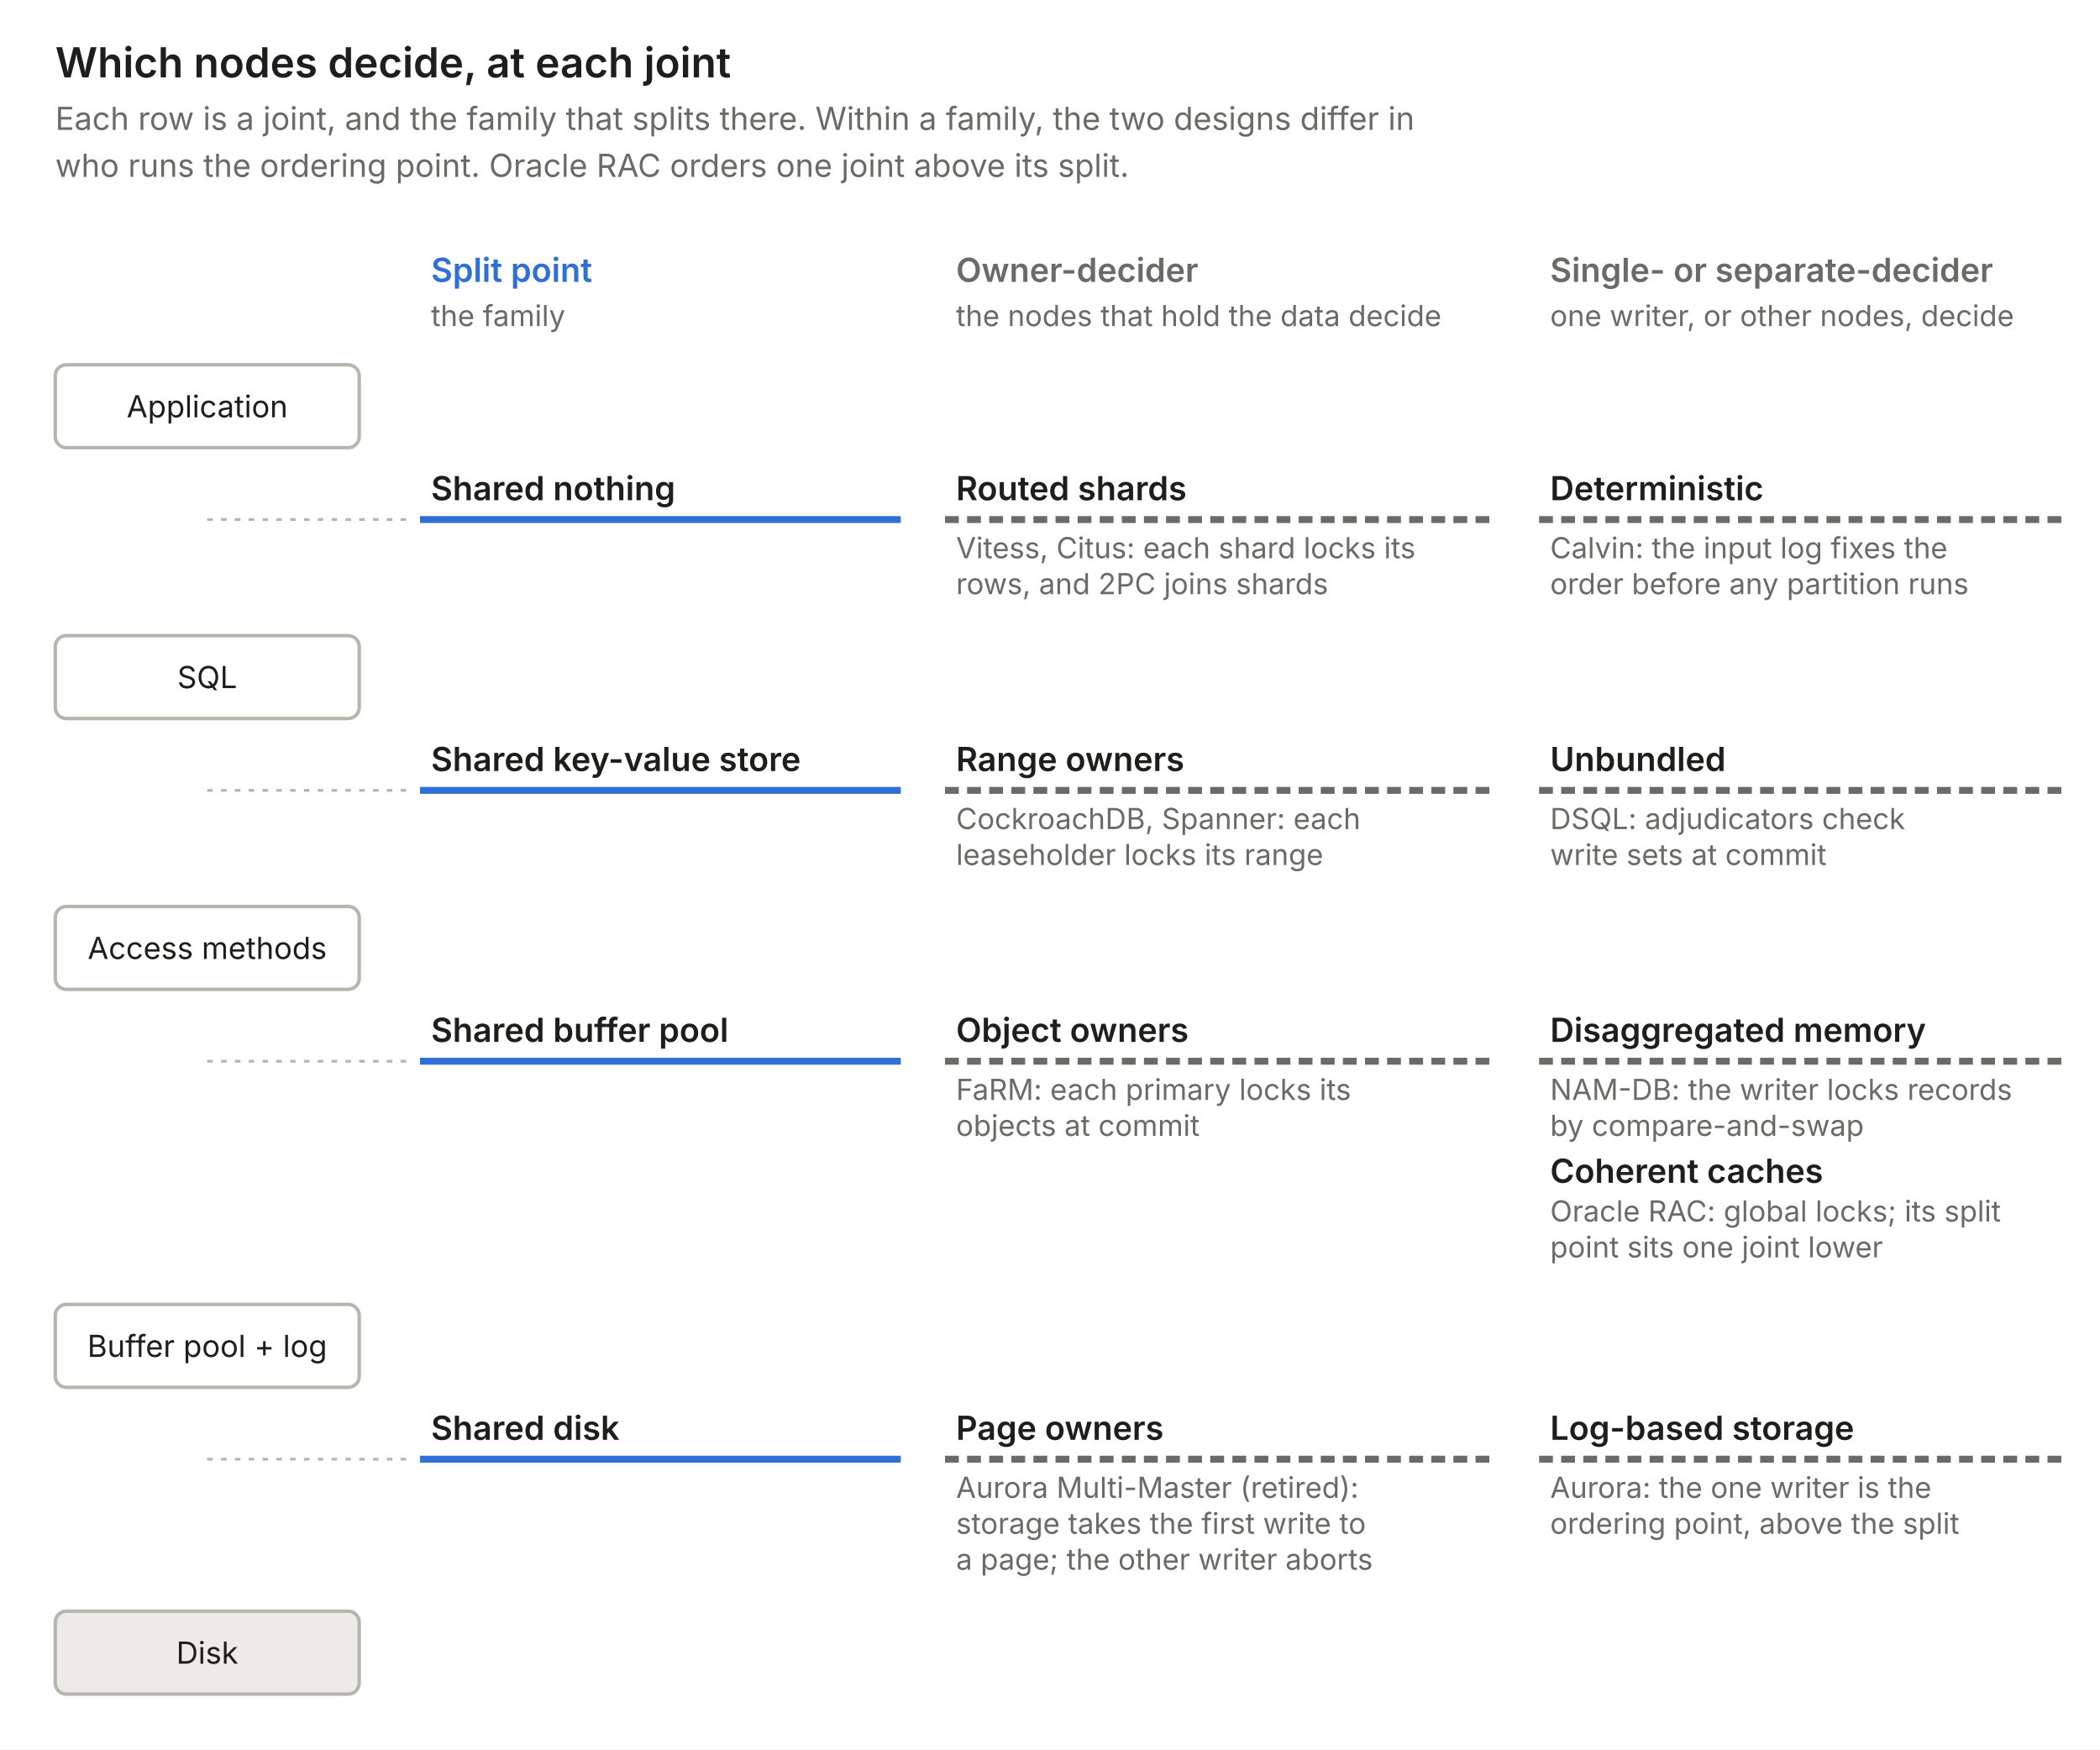
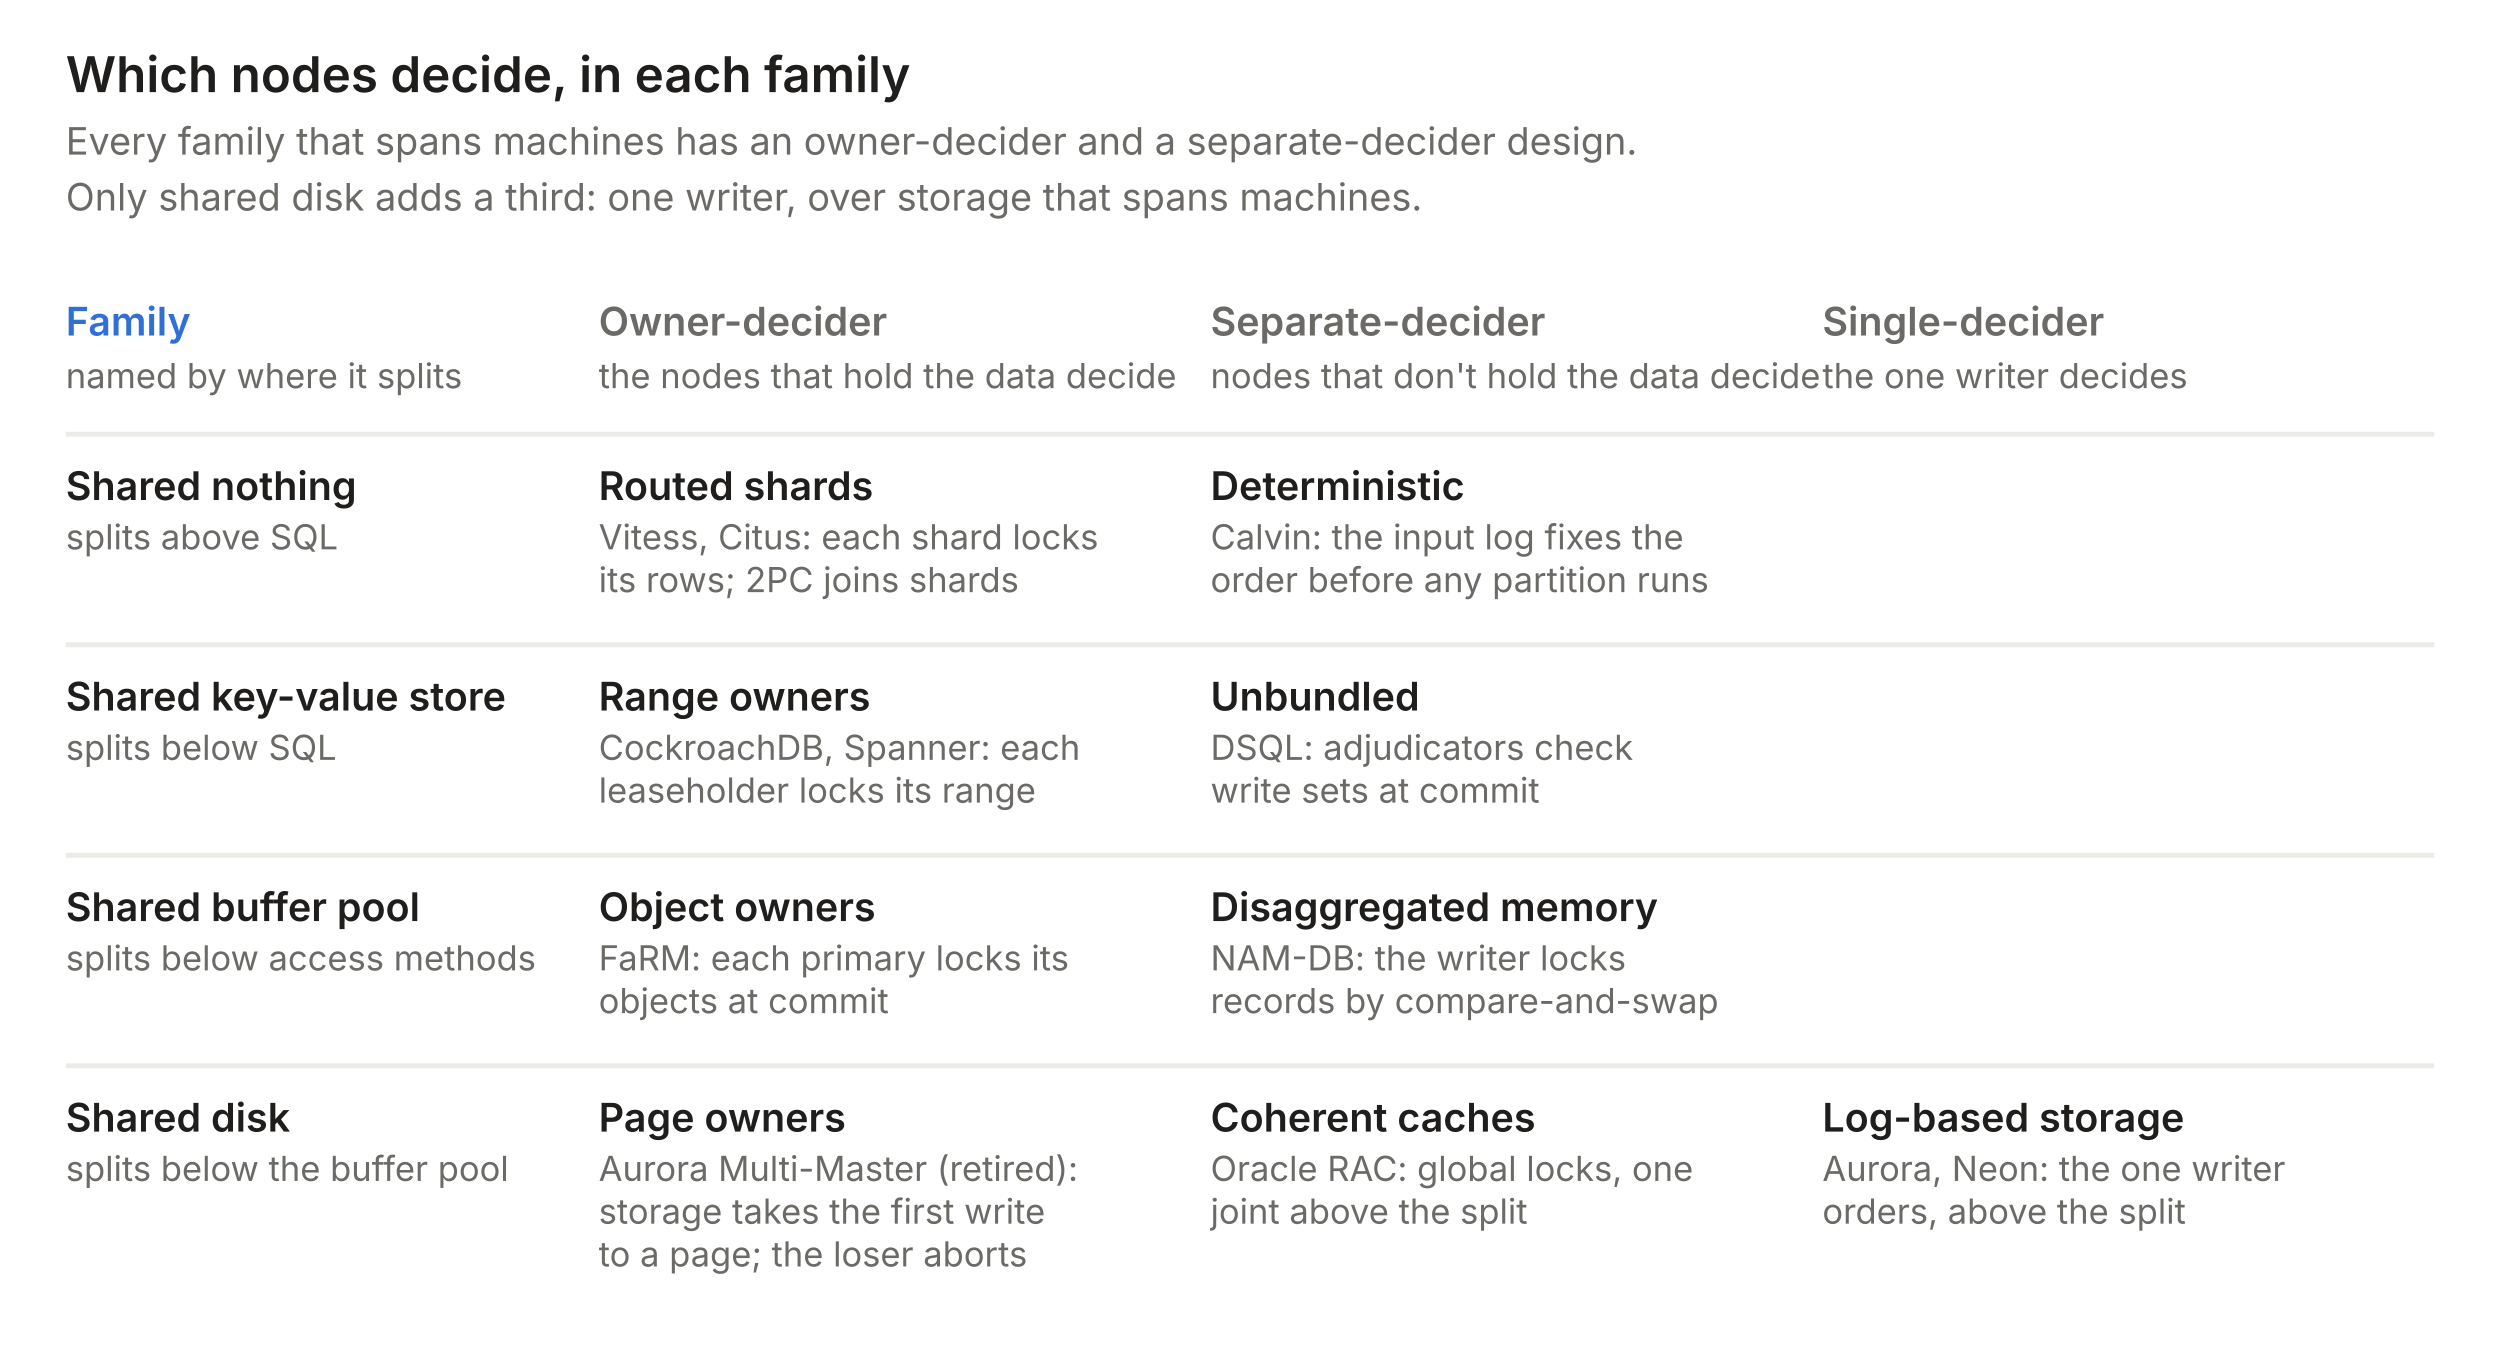
- <svg xmlns="http://www.w3.org/2000/svg" width="760" height="633" font-family="Inter, 'Helvetica Neue', Arial, sans-serif" viewBox="0 0 760 633" role="img" aria-label="Which nodes decide, at each joint. Each row is a joint and the family that splits the data there. Shared nothing: routed shards, such as Vitess and Citus, let each shard lock its rows, with 2PC between shards; Calvin's input log fixes the order before any partition runs. Shared key-value store: CockroachDB and Spanner let each leaseholder lock its range; DSQL's adjudicators check write sets at commit. Shared buffer pool: FaRM's primaries lock their objects at commit; NAM-DB's writer locks records by compare-and-swap. Oracle RAC also orders at this joint, with global locks and coherent caches, though it splits one joint lower. Shared disk: in Aurora Multi-Master, now retired, storage takes the first write to each page and the other writer aborts; plain Aurora has one writer, which is itself the ordering point, above the split." font-size="13">
+ <svg xmlns="http://www.w3.org/2000/svg" width="760" height="411" font-family="Inter, 'Helvetica Neue', Arial, sans-serif" viewBox="0 0 760 411" role="img" aria-label="Which nodes decide, in each family. Rows are the four families that span machines, each named by where it splits; columns are owner-decider, separate-decider, and single-decider. Shared nothing: routed shards, such as Vitess and Citus, let each shard lock its rows, with 2PC between shards; Calvin's input log fixes the order before any partition runs. Shared key-value store: CockroachDB and Spanner let each leaseholder lock its range; DSQL's adjudicators check write sets at commit. Shared buffer pool: FaRM's primaries lock their objects at commit; NAM-DB's writer locks records by compare-and-swap. Shared disk: in Aurora Multi-Master, now retired, storage takes the first write to each page and the loser aborts; Oracle RAC orders with global locks, one joint above its split; and only this family has a single-decider design: Aurora and Neon have one writer, which orders every write, above the split." font-size="13">
  <rect width="100%" height="100%" fill="#ffffff" />
-   <text x="20" y="28" text-anchor="start" font-size="15" font-weight="600" fill="#1f1e1d">Which nodes decide, at each joint</text>
-   <text x="20" y="47" text-anchor="start" font-size="11.5" font-weight="400" fill="#6b6a66">Each row is a joint, and the family that splits there. Within a family, the two designs differ in</text>
-   <text x="20" y="64" text-anchor="start" font-size="11.5" font-weight="400" fill="#6b6a66">who runs the ordering point. Oracle RAC orders one joint above its split.</text>
-   <text x="156" y="102" text-anchor="start" font-size="12" font-weight="600" fill="#2f6fd6">Split point</text>
-   <text x="156" y="118" text-anchor="start" font-size="10.5" font-weight="400" fill="#6b6a66">the family</text>
-   <text x="346" y="102" text-anchor="start" font-size="12" font-weight="600" fill="#6b6a66">Owner-decider</text>
-   <text x="346" y="118" text-anchor="start" font-size="10.5" font-weight="400" fill="#6b6a66">the nodes that hold the data decide</text>
-   <text x="561" y="102" text-anchor="start" font-size="12" font-weight="600" fill="#6b6a66">Single- or separate-decider</text>
-   <text x="561" y="118" text-anchor="start" font-size="10.5" font-weight="400" fill="#6b6a66">one writer, or other nodes, decide</text>
-   <rect x="20" y="132" width="110" height="30" rx="4" fill="#ffffff" stroke="#b8b5ae" stroke-width="1.25" />
-   <text x="75.0" y="151" text-anchor="middle" font-size="11" font-weight="400" fill="#1f1e1d">Application</text>
-   <rect x="20" y="230" width="110" height="30" rx="4" fill="#ffffff" stroke="#b8b5ae" stroke-width="1.25" />
-   <text x="75.0" y="249" text-anchor="middle" font-size="11" font-weight="400" fill="#1f1e1d">SQL</text>
-   <rect x="20" y="328" width="110" height="30" rx="4" fill="#ffffff" stroke="#b8b5ae" stroke-width="1.25" />
-   <text x="75.0" y="347" text-anchor="middle" font-size="11" font-weight="400" fill="#1f1e1d">Access methods</text>
-   <rect x="20" y="472" width="110" height="30" rx="4" fill="#ffffff" stroke="#b8b5ae" stroke-width="1.25" />
-   <text x="75.0" y="491" text-anchor="middle" font-size="11" font-weight="400" fill="#1f1e1d">Buffer pool + log</text>
-   <rect x="20" y="583" width="110" height="30" rx="4" fill="#ecebe7" stroke="#b8b5ae" stroke-width="1.25" />
-   <text x="75.0" y="602" text-anchor="middle" font-size="11" font-weight="400" fill="#1f1e1d">Disk</text>
-   <line x1="75.0" y1="188" x2="150" y2="188" stroke="#b8b5ae" stroke-width="1" stroke-dasharray="2 3" />
-   <line x1="152" y1="188" x2="326" y2="188" stroke="#2f6fd6" stroke-width="2.5" />
-   <text x="156" y="181" text-anchor="start" font-size="12" font-weight="600" fill="#1f1e1d">Shared nothing</text>
-   <line x1="342" y1="188" x2="541" y2="188" stroke="#6b6a66" stroke-width="2.5" stroke-dasharray="5 3" />
-   <text x="346" y="181" text-anchor="start" font-size="12" font-weight="600" fill="#1f1e1d">Routed shards</text>
-   <text x="346" y="202" text-anchor="start" font-size="10.5" font-weight="400" fill="#6b6a66">Vitess, Citus: each shard locks its</text>
-   <text x="346" y="215" text-anchor="start" font-size="10.5" font-weight="400" fill="#6b6a66">rows, and 2PC joins shards</text>
-   <line x1="557" y1="188" x2="746" y2="188" stroke="#6b6a66" stroke-width="2.5" stroke-dasharray="5 3" />
-   <text x="561" y="181" text-anchor="start" font-size="12" font-weight="600" fill="#1f1e1d">Deterministic</text>
-   <text x="561" y="202" text-anchor="start" font-size="10.5" font-weight="400" fill="#6b6a66">Calvin: the input log fixes the</text>
-   <text x="561" y="215" text-anchor="start" font-size="10.5" font-weight="400" fill="#6b6a66">order before any partition runs</text>
-   <line x1="75.0" y1="286" x2="150" y2="286" stroke="#b8b5ae" stroke-width="1" stroke-dasharray="2 3" />
-   <line x1="152" y1="286" x2="326" y2="286" stroke="#2f6fd6" stroke-width="2.5" />
-   <text x="156" y="279" text-anchor="start" font-size="12" font-weight="600" fill="#1f1e1d">Shared key-value store</text>
-   <line x1="342" y1="286" x2="541" y2="286" stroke="#6b6a66" stroke-width="2.5" stroke-dasharray="5 3" />
-   <text x="346" y="279" text-anchor="start" font-size="12" font-weight="600" fill="#1f1e1d">Range owners</text>
-   <text x="346" y="300" text-anchor="start" font-size="10.5" font-weight="400" fill="#6b6a66">CockroachDB, Spanner: each</text>
-   <text x="346" y="313" text-anchor="start" font-size="10.5" font-weight="400" fill="#6b6a66">leaseholder locks its range</text>
-   <line x1="557" y1="286" x2="746" y2="286" stroke="#6b6a66" stroke-width="2.5" stroke-dasharray="5 3" />
-   <text x="561" y="279" text-anchor="start" font-size="12" font-weight="600" fill="#1f1e1d">Unbundled</text>
-   <text x="561" y="300" text-anchor="start" font-size="10.5" font-weight="400" fill="#6b6a66">DSQL: adjudicators check</text>
-   <text x="561" y="313" text-anchor="start" font-size="10.5" font-weight="400" fill="#6b6a66">write sets at commit</text>
-   <line x1="75.0" y1="384" x2="150" y2="384" stroke="#b8b5ae" stroke-width="1" stroke-dasharray="2 3" />
-   <line x1="152" y1="384" x2="326" y2="384" stroke="#2f6fd6" stroke-width="2.5" />
-   <text x="156" y="377" text-anchor="start" font-size="12" font-weight="600" fill="#1f1e1d">Shared buffer pool</text>
-   <line x1="342" y1="384" x2="541" y2="384" stroke="#6b6a66" stroke-width="2.5" stroke-dasharray="5 3" />
-   <text x="346" y="377" text-anchor="start" font-size="12" font-weight="600" fill="#1f1e1d">Object owners</text>
-   <text x="346" y="398" text-anchor="start" font-size="10.5" font-weight="400" fill="#6b6a66">FaRM: each primary locks its</text>
-   <text x="346" y="411" text-anchor="start" font-size="10.5" font-weight="400" fill="#6b6a66">objects at commit</text>
-   <line x1="557" y1="384" x2="746" y2="384" stroke="#6b6a66" stroke-width="2.5" stroke-dasharray="5 3" />
-   <text x="561" y="377" text-anchor="start" font-size="12" font-weight="600" fill="#1f1e1d">Disaggregated memory</text>
-   <text x="561" y="398" text-anchor="start" font-size="10.5" font-weight="400" fill="#6b6a66">NAM-DB: the writer locks records</text>
-   <text x="561" y="411" text-anchor="start" font-size="10.5" font-weight="400" fill="#6b6a66">by compare-and-swap</text>
-   <text x="561" y="428" text-anchor="start" font-size="12" font-weight="600" fill="#1f1e1d">Coherent caches</text>
-   <text x="561" y="442" text-anchor="start" font-size="10.5" font-weight="400" fill="#6b6a66">Oracle RAC: global locks; its split</text>
-   <text x="561" y="455" text-anchor="start" font-size="10.5" font-weight="400" fill="#6b6a66">point sits one joint lower</text>
-   <line x1="75.0" y1="528" x2="150" y2="528" stroke="#b8b5ae" stroke-width="1" stroke-dasharray="2 3" />
-   <line x1="152" y1="528" x2="326" y2="528" stroke="#2f6fd6" stroke-width="2.5" />
-   <text x="156" y="521" text-anchor="start" font-size="12" font-weight="600" fill="#1f1e1d">Shared disk</text>
-   <line x1="342" y1="528" x2="541" y2="528" stroke="#6b6a66" stroke-width="2.5" stroke-dasharray="5 3" />
-   <text x="346" y="521" text-anchor="start" font-size="12" font-weight="600" fill="#1f1e1d">Page owners</text>
-   <text x="346" y="542" text-anchor="start" font-size="10.5" font-weight="400" fill="#6b6a66">Aurora Multi-Master (retired):</text>
-   <text x="346" y="555" text-anchor="start" font-size="10.5" font-weight="400" fill="#6b6a66">storage takes the first write to</text>
-   <text x="346" y="568" text-anchor="start" font-size="10.5" font-weight="400" fill="#6b6a66">a page; the other writer aborts</text>
-   <line x1="557" y1="528" x2="746" y2="528" stroke="#6b6a66" stroke-width="2.5" stroke-dasharray="5 3" />
-   <text x="561" y="521" text-anchor="start" font-size="12" font-weight="600" fill="#1f1e1d">Log-based storage</text>
-   <text x="561" y="542" text-anchor="start" font-size="10.5" font-weight="400" fill="#6b6a66">Aurora: the one writer is the</text>
-   <text x="561" y="555" text-anchor="start" font-size="10.5" font-weight="400" fill="#6b6a66">ordering point, above the split</text>
+   <text x="20" y="28" text-anchor="start" font-size="15" font-weight="600" fill="#1f1e1d">Which nodes decide, in each family</text>
+   <text x="20" y="47" text-anchor="start" font-size="11.5" font-weight="400" fill="#6b6a66">Every family that spans machines has an owner-decider and a separate-decider design.</text>
+   <text x="20" y="64" text-anchor="start" font-size="11.5" font-weight="400" fill="#6b6a66">Only shared disk adds a third: one writer, over storage that spans machines.</text>
+   <text x="20" y="102" text-anchor="start" font-size="12" font-weight="600" fill="#2f6fd6">Family</text>
+   <text x="20" y="118" text-anchor="start" font-size="10.5" font-weight="400" fill="#6b6a66">named by where it splits</text>
+   <text x="182" y="102" text-anchor="start" font-size="12" font-weight="600" fill="#6b6a66">Owner-decider</text>
+   <text x="182" y="118" text-anchor="start" font-size="10.5" font-weight="400" fill="#6b6a66">the nodes that hold the data decide</text>
+   <text x="368" y="102" text-anchor="start" font-size="12" font-weight="600" fill="#6b6a66">Separate-decider</text>
+   <text x="368" y="118" text-anchor="start" font-size="10.5" font-weight="400" fill="#6b6a66">nodes that don't hold the data decide</text>
+   <text x="554" y="102" text-anchor="start" font-size="12" font-weight="600" fill="#6b6a66">Single-decider</text>
+   <text x="554" y="118" text-anchor="start" font-size="10.5" font-weight="400" fill="#6b6a66">the one writer decides</text>
+   <line x1="20" y1="132" x2="740" y2="132" stroke="#ecebe7" stroke-width="1.5" />
+   <text x="20" y="152" text-anchor="start" font-size="12" font-weight="600" fill="#1f1e1d">Shared nothing</text>
+   <text x="20" y="167" text-anchor="start" font-size="10.5" font-weight="400" fill="#6b6a66">splits above SQL</text>
+   <text x="182" y="152" text-anchor="start" font-size="12" font-weight="600" fill="#1f1e1d">Routed shards</text>
+   <text x="182" y="167" text-anchor="start" font-size="10.5" font-weight="400" fill="#6b6a66">Vitess, Citus: each shard locks</text>
+   <text x="182" y="180" text-anchor="start" font-size="10.5" font-weight="400" fill="#6b6a66">its rows; 2PC joins shards</text>
+   <text x="368" y="152" text-anchor="start" font-size="12" font-weight="600" fill="#1f1e1d">Deterministic</text>
+   <text x="368" y="167" text-anchor="start" font-size="10.5" font-weight="400" fill="#6b6a66">Calvin: the input log fixes the</text>
+   <text x="368" y="180" text-anchor="start" font-size="10.5" font-weight="400" fill="#6b6a66">order before any partition runs</text>
+   <line x1="20" y1="196" x2="740" y2="196" stroke="#ecebe7" stroke-width="1.5" />
+   <text x="20" y="216" text-anchor="start" font-size="12" font-weight="600" fill="#1f1e1d">Shared key-value store</text>
+   <text x="20" y="231" text-anchor="start" font-size="10.5" font-weight="400" fill="#6b6a66">splits below SQL</text>
+   <text x="182" y="216" text-anchor="start" font-size="12" font-weight="600" fill="#1f1e1d">Range owners</text>
+   <text x="182" y="231" text-anchor="start" font-size="10.5" font-weight="400" fill="#6b6a66">CockroachDB, Spanner: each</text>
+   <text x="182" y="244" text-anchor="start" font-size="10.5" font-weight="400" fill="#6b6a66">leaseholder locks its range</text>
+   <text x="368" y="216" text-anchor="start" font-size="12" font-weight="600" fill="#1f1e1d">Unbundled</text>
+   <text x="368" y="231" text-anchor="start" font-size="10.5" font-weight="400" fill="#6b6a66">DSQL: adjudicators check</text>
+   <text x="368" y="244" text-anchor="start" font-size="10.5" font-weight="400" fill="#6b6a66">write sets at commit</text>
+   <line x1="20" y1="260" x2="740" y2="260" stroke="#ecebe7" stroke-width="1.5" />
+   <text x="20" y="280" text-anchor="start" font-size="12" font-weight="600" fill="#1f1e1d">Shared buffer pool</text>
+   <text x="20" y="295" text-anchor="start" font-size="10.5" font-weight="400" fill="#6b6a66">splits below access methods</text>
+   <text x="182" y="280" text-anchor="start" font-size="12" font-weight="600" fill="#1f1e1d">Object owners</text>
+   <text x="182" y="295" text-anchor="start" font-size="10.5" font-weight="400" fill="#6b6a66">FaRM: each primary locks its</text>
+   <text x="182" y="308" text-anchor="start" font-size="10.5" font-weight="400" fill="#6b6a66">objects at commit</text>
+   <text x="368" y="280" text-anchor="start" font-size="12" font-weight="600" fill="#1f1e1d">Disaggregated memory</text>
+   <text x="368" y="295" text-anchor="start" font-size="10.5" font-weight="400" fill="#6b6a66">NAM-DB: the writer locks</text>
+   <text x="368" y="308" text-anchor="start" font-size="10.5" font-weight="400" fill="#6b6a66">records by compare-and-swap</text>
+   <line x1="20" y1="324" x2="740" y2="324" stroke="#ecebe7" stroke-width="1.5" />
+   <text x="20" y="344" text-anchor="start" font-size="12" font-weight="600" fill="#1f1e1d">Shared disk</text>
+   <text x="20" y="359" text-anchor="start" font-size="10.5" font-weight="400" fill="#6b6a66">splits below the buffer pool</text>
+   <text x="182" y="344" text-anchor="start" font-size="12" font-weight="600" fill="#1f1e1d">Page owners</text>
+   <text x="182" y="359" text-anchor="start" font-size="10.5" font-weight="400" fill="#6b6a66">Aurora Multi-Master (retired):</text>
+   <text x="182" y="372" text-anchor="start" font-size="10.5" font-weight="400" fill="#6b6a66">storage takes the first write</text>
+   <text x="182" y="385" text-anchor="start" font-size="10.5" font-weight="400" fill="#6b6a66">to a page; the loser aborts</text>
+   <text x="368" y="344" text-anchor="start" font-size="12" font-weight="600" fill="#1f1e1d">Coherent caches</text>
+   <text x="368" y="359" text-anchor="start" font-size="10.5" font-weight="400" fill="#6b6a66">Oracle RAC: global locks, one</text>
+   <text x="368" y="372" text-anchor="start" font-size="10.5" font-weight="400" fill="#6b6a66">joint above the split</text>
+   <text x="554" y="344" text-anchor="start" font-size="12" font-weight="600" fill="#1f1e1d">Log-based storage</text>
+   <text x="554" y="359" text-anchor="start" font-size="10.5" font-weight="400" fill="#6b6a66">Aurora, Neon: the one writer</text>
+   <text x="554" y="372" text-anchor="start" font-size="10.5" font-weight="400" fill="#6b6a66">orders, above the split</text>
</svg>
